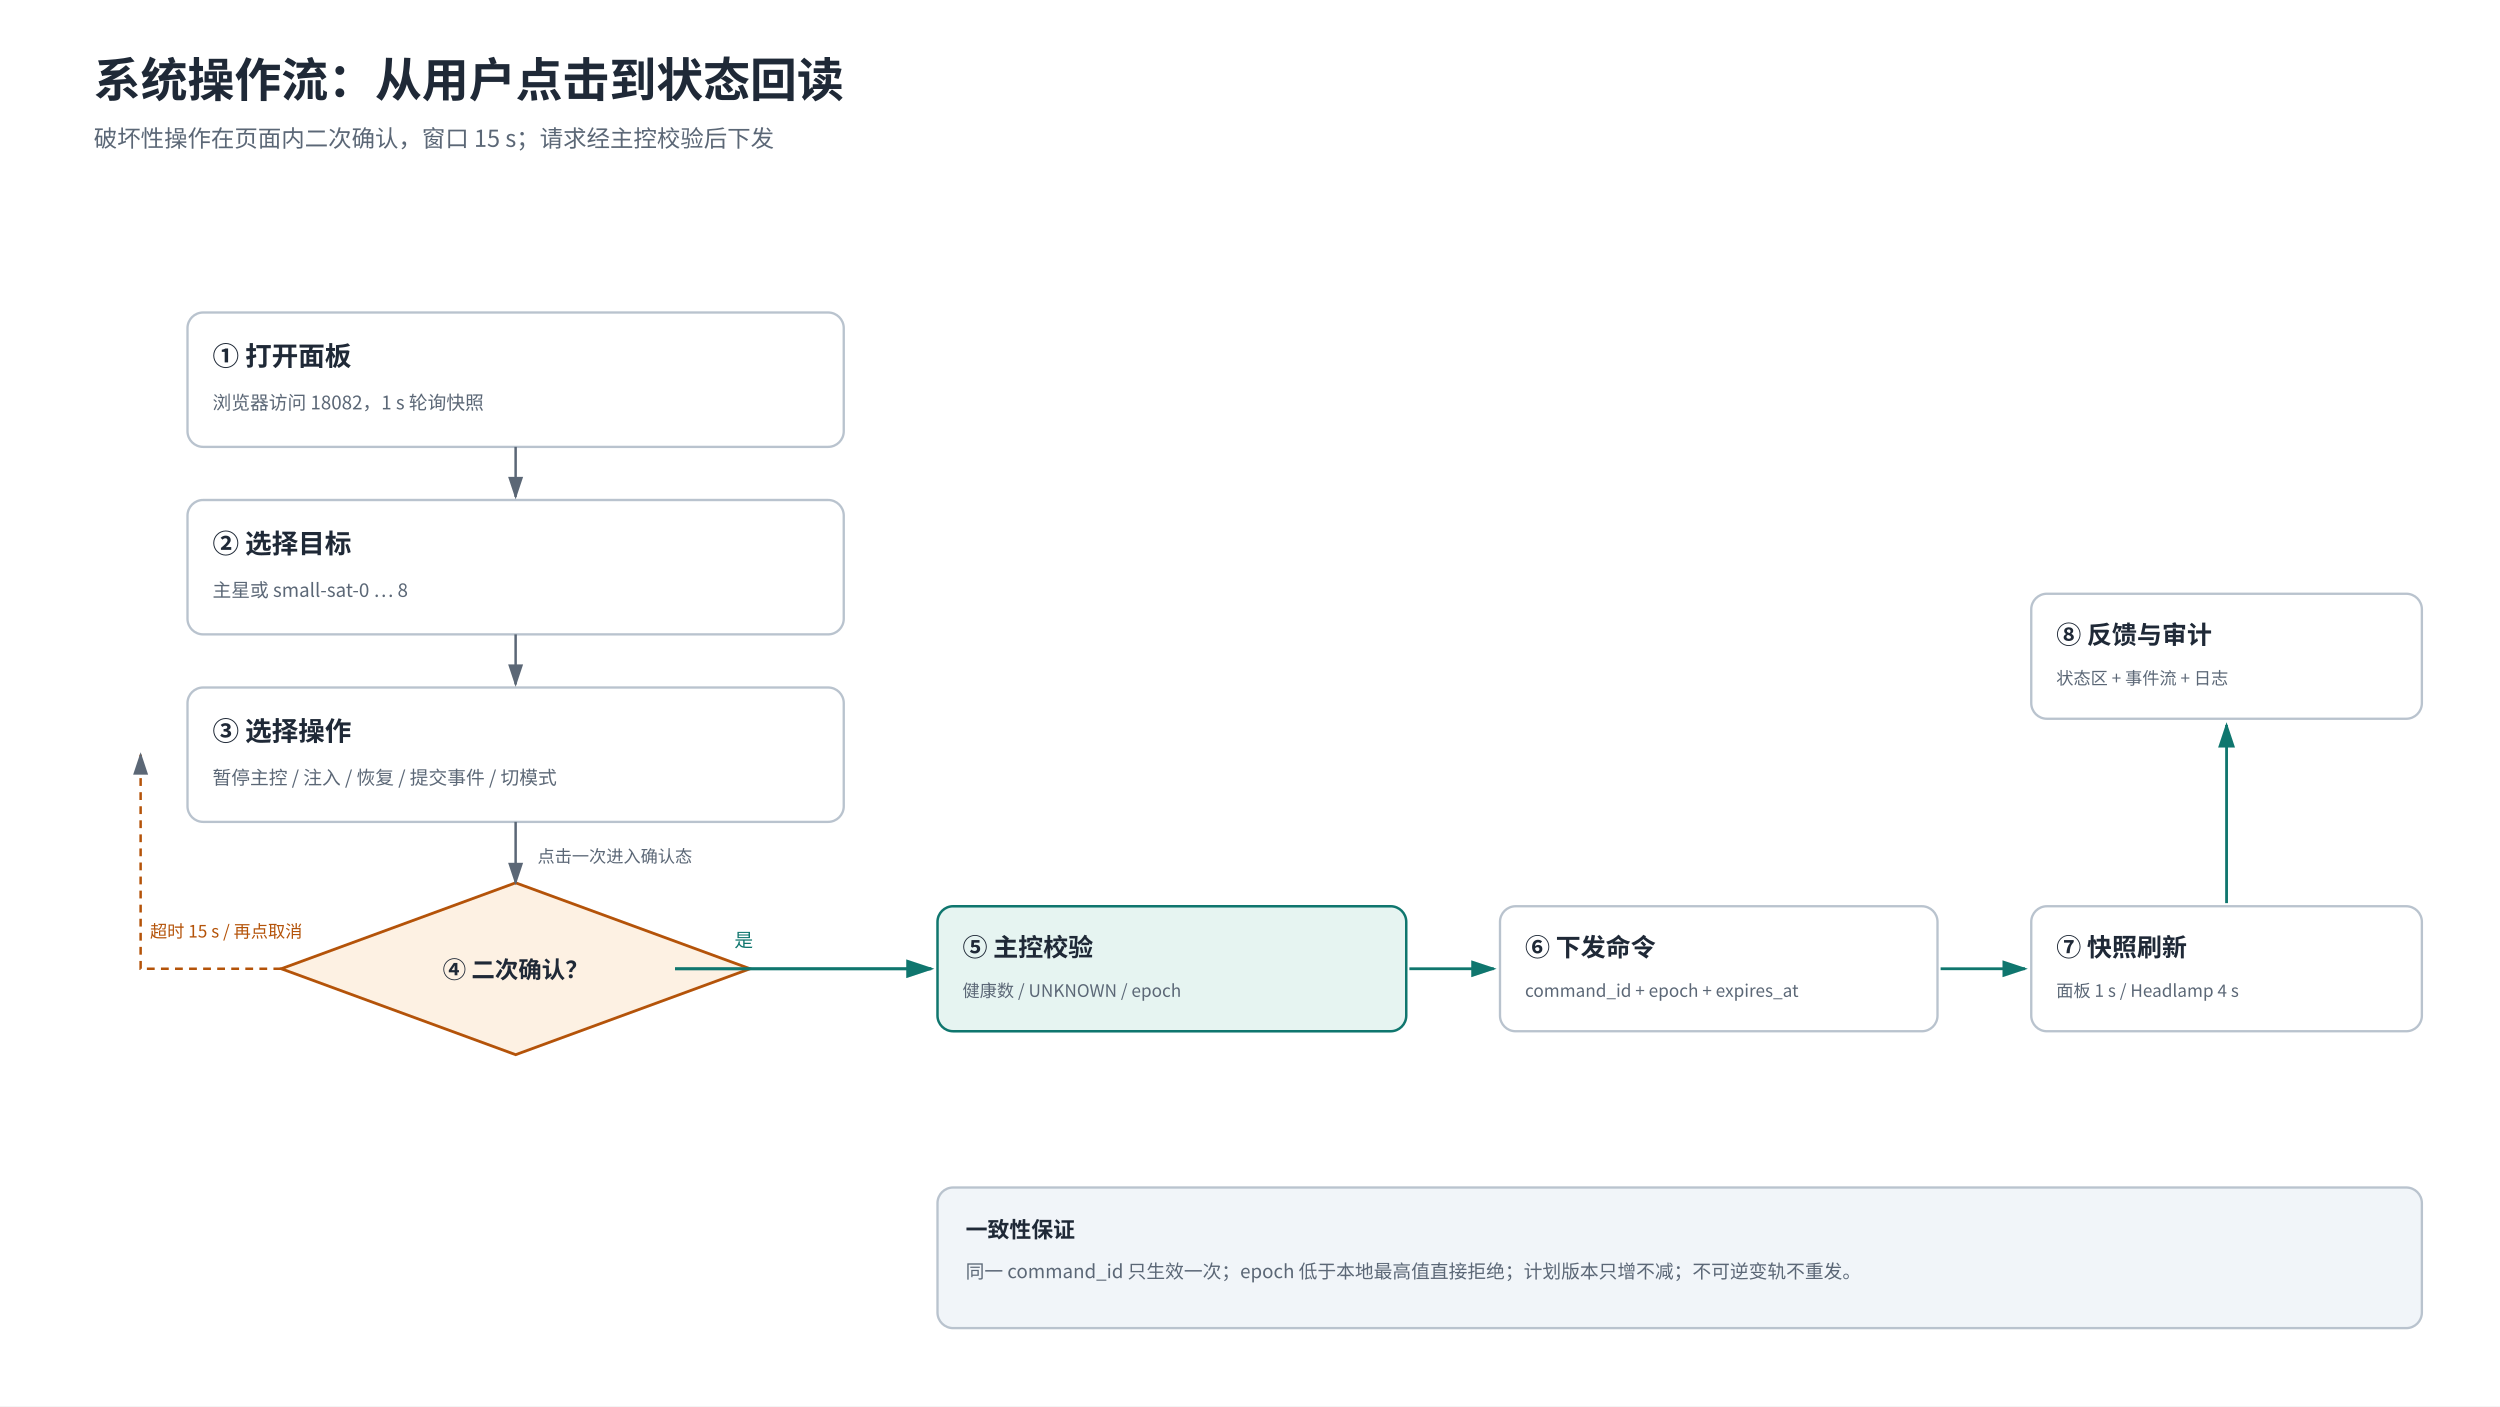
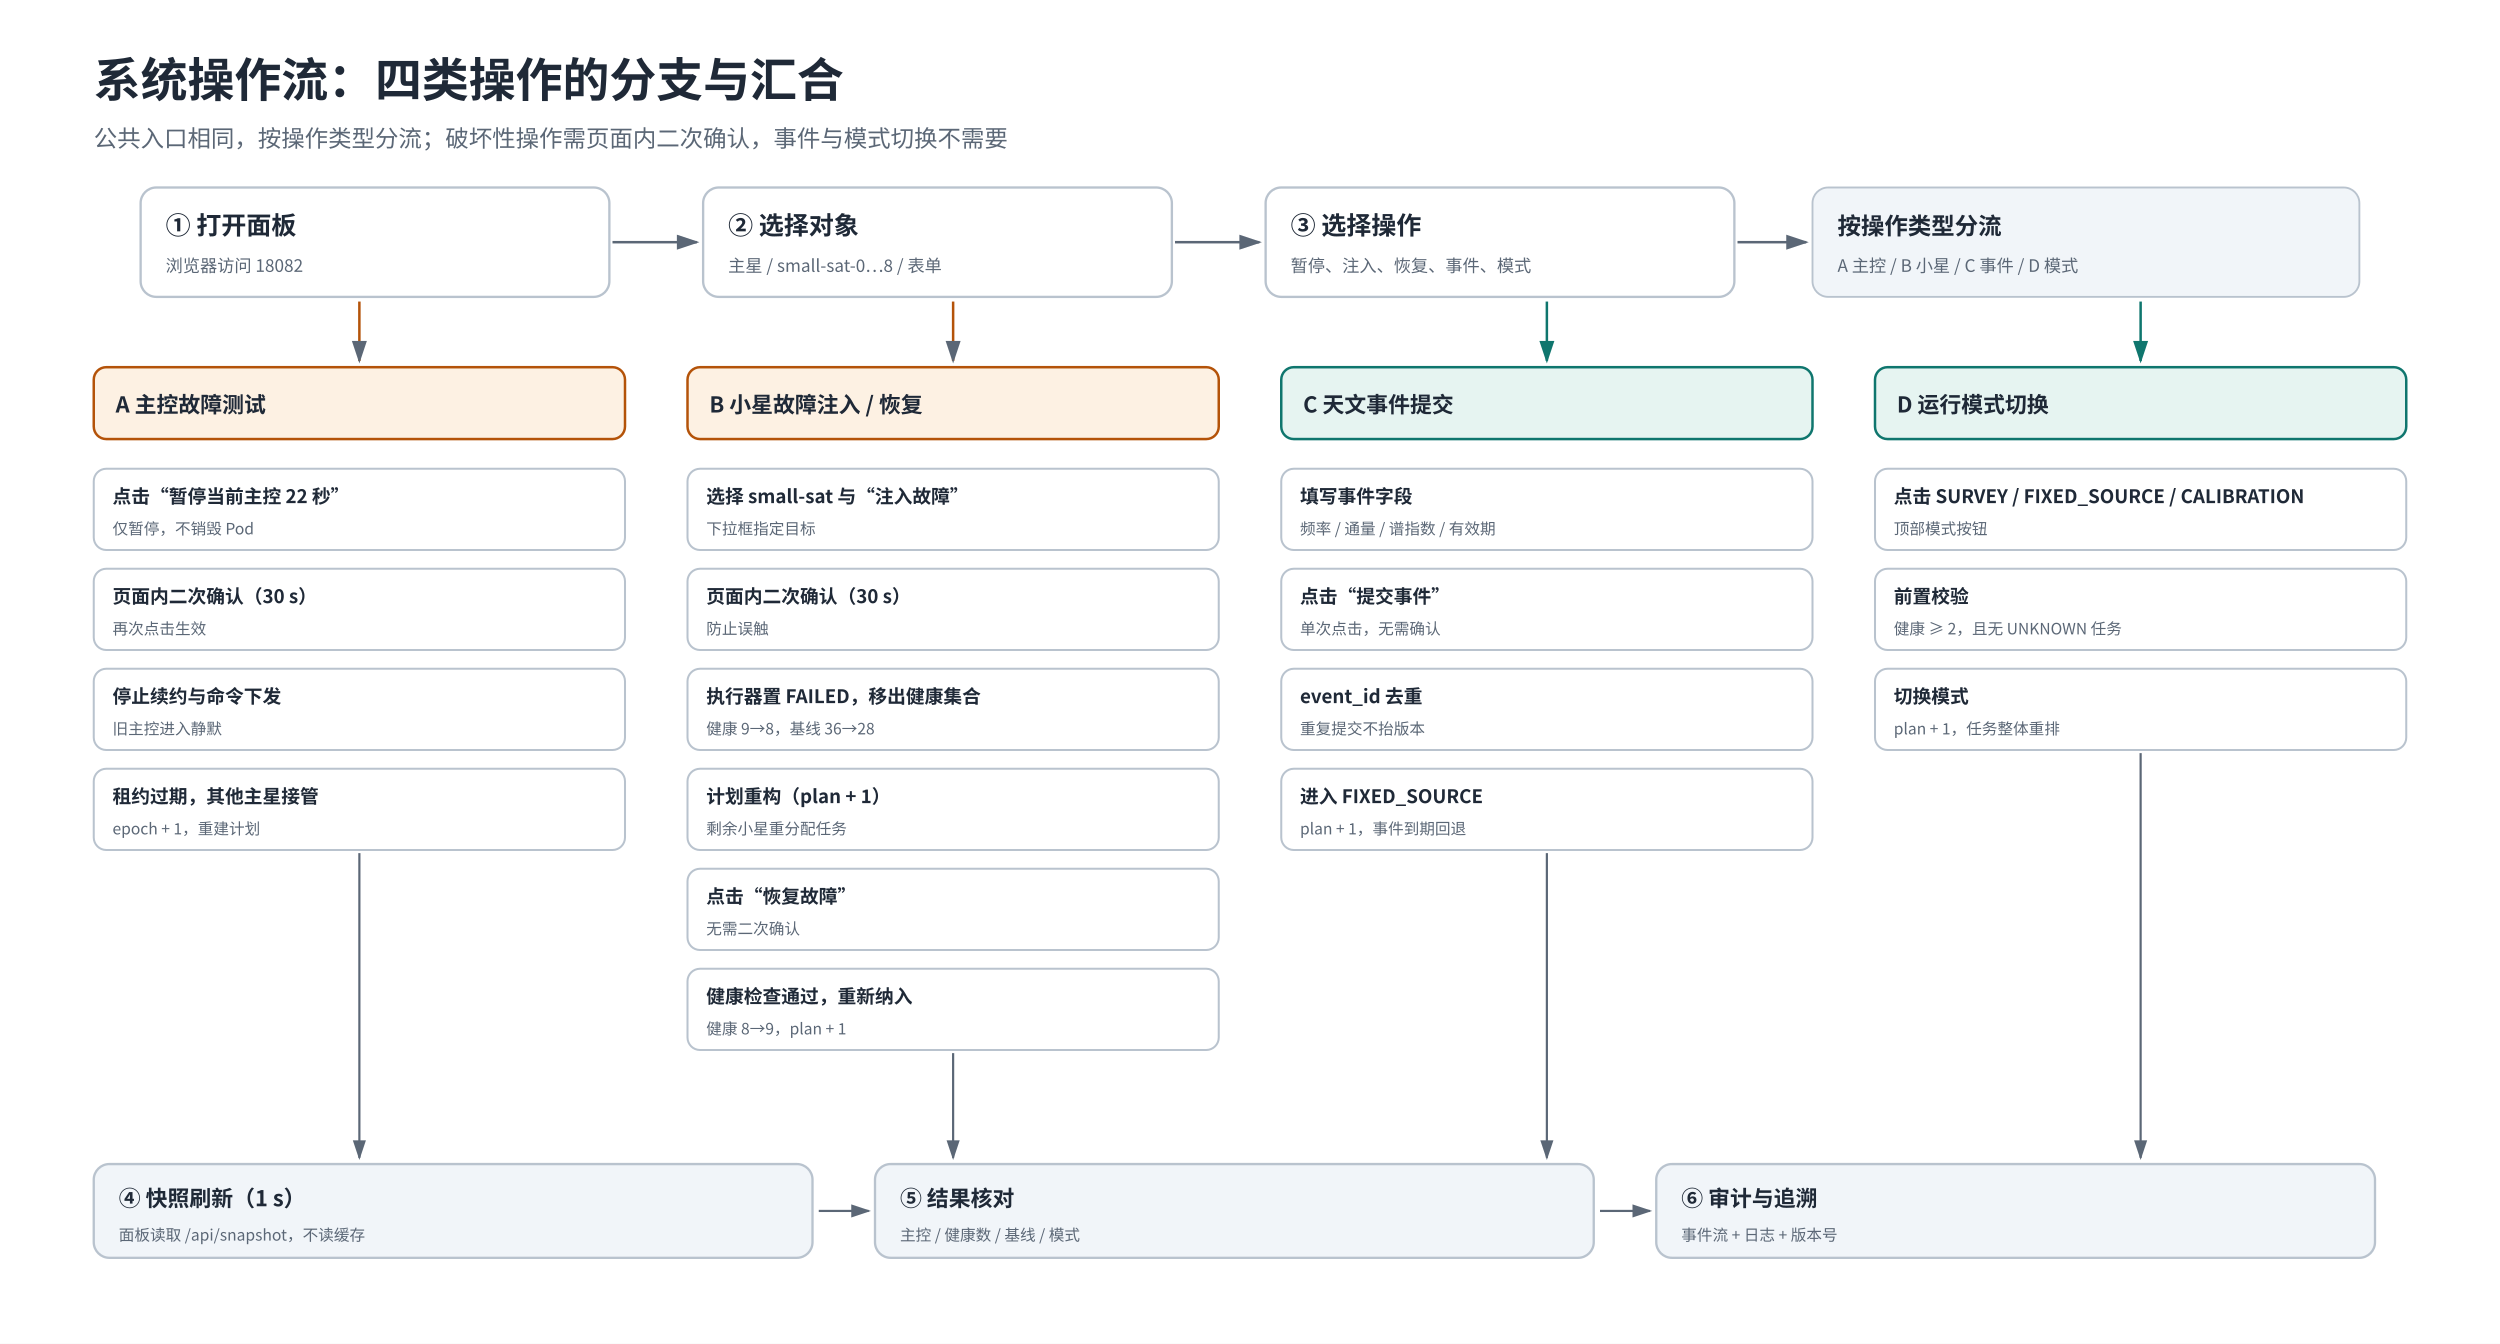
- <svg xmlns="http://www.w3.org/2000/svg" width="1600" height="900" viewBox="0 0 1600 900">
+ <svg xmlns="http://www.w3.org/2000/svg" width="1600" height="860" viewBox="0 0 1600 860">
  <defs>
    <marker id="arrow" markerWidth="10" markerHeight="10" refX="8" refY="3" orient="auto" markerUnits="strokeWidth">
      <path d="M0,0 L0,6 L9,3 z" fill="#5b6776" />
    </marker>
    <marker id="arrow-teal" markerWidth="10" markerHeight="10" refX="8" refY="3" orient="auto" markerUnits="strokeWidth">
      <path d="M0,0 L0,6 L9,3 z" fill="#0f766e" />
    </marker>
  </defs>
-   <rect width="1600" height="900" fill="#ffffff" />
-   <text x="60" y="62" font-family="Microsoft YaHei, Noto Sans CJK SC, sans-serif" font-size="30" fill="#1f2937" font-weight="bold" text-anchor="start" opacity="1.0">系统操作流：从用户点击到状态回读</text>
-   <text x="60" y="94" font-family="Microsoft YaHei, Noto Sans CJK SC, sans-serif" font-size="15" fill="#5b6776" font-weight="normal" text-anchor="start" opacity="1.0">破坏性操作在页面内二次确认，窗口 15 s；请求经主控校验后下发</text>
-   <rect x="120" y="200" width="420" height="86" rx="10" ry="10" fill="#ffffff" stroke="#b9c3ce" stroke-width="1.5" />
-   <text x="136" y="234" font-family="Microsoft YaHei, Noto Sans CJK SC, sans-serif" font-size="17" fill="#1f2937" font-weight="bold" text-anchor="start" opacity="1.0">① 打开面板</text>
-   <text x="136" y="262" font-family="Microsoft YaHei, Noto Sans CJK SC, sans-serif" font-size="12" fill="#5b6776" font-weight="normal" text-anchor="start" opacity="1.0">浏览器访问 18082，1 s 轮询快照</text>
-   <rect x="120" y="320" width="420" height="86" rx="10" ry="10" fill="#ffffff" stroke="#b9c3ce" stroke-width="1.5" />
-   <text x="136" y="354" font-family="Microsoft YaHei, Noto Sans CJK SC, sans-serif" font-size="17" fill="#1f2937" font-weight="bold" text-anchor="start" opacity="1.0">② 选择目标</text>
-   <text x="136" y="382" font-family="Microsoft YaHei, Noto Sans CJK SC, sans-serif" font-size="12" fill="#5b6776" font-weight="normal" text-anchor="start" opacity="1.0">主星或 small-sat-0 … 8</text>
-   <rect x="120" y="440" width="420" height="86" rx="10" ry="10" fill="#ffffff" stroke="#b9c3ce" stroke-width="1.5" />
-   <text x="136" y="474" font-family="Microsoft YaHei, Noto Sans CJK SC, sans-serif" font-size="17" fill="#1f2937" font-weight="bold" text-anchor="start" opacity="1.0">③ 选择操作</text>
-   <text x="136" y="502" font-family="Microsoft YaHei, Noto Sans CJK SC, sans-serif" font-size="12" fill="#5b6776" font-weight="normal" text-anchor="start" opacity="1.0">暂停主控 / 注入 / 恢复 / 提交事件 / 切模式</text>
-   <line x1="330" y1="286" x2="330" y2="318" stroke="#5b6776" stroke-width="1.6" marker-end="url(#arrow)" />
-   <line x1="330" y1="406" x2="330" y2="438" stroke="#5b6776" stroke-width="1.6" marker-end="url(#arrow)" />
-   <polygon points="330,565 480,620 330,675 180,620" fill="#fdf1e3" stroke="#b45309" stroke-width="1.8" />
-   <text x="330" y="626" font-family="Microsoft YaHei, Noto Sans CJK SC, sans-serif" font-size="15" fill="#1f2937" font-weight="bold" text-anchor="middle" opacity="1.0">④ 二次确认？</text>
-   <line x1="330" y1="526" x2="330" y2="565" stroke="#5b6776" stroke-width="1.6" marker-end="url(#arrow)" />
-   <text x="344" y="552" font-family="Microsoft YaHei, Noto Sans CJK SC, sans-serif" font-size="11" fill="#5b6776" font-weight="normal" text-anchor="start" opacity="1.0">点击一次进入确认态</text>
-   <path d="M180,620 L90,620 L90,483" fill="none" stroke="#b45309" stroke-width="1.6" stroke-dasharray="5 4" marker-end="url(#arrow)" />
-   <text x="96" y="600" font-family="Microsoft YaHei, Noto Sans CJK SC, sans-serif" font-size="11" fill="#b45309" font-weight="normal" text-anchor="start" opacity="1.0">超时 15 s / 再点取消</text>
-   <rect x="600" y="580" width="300" height="80" rx="10" ry="10" fill="#e6f4f1" stroke="#0f766e" stroke-width="1.6" />
-   <text x="616" y="612" font-family="Microsoft YaHei, Noto Sans CJK SC, sans-serif" font-size="16" fill="#1f2937" font-weight="bold" text-anchor="start" opacity="1.0">⑤ 主控校验</text>
-   <text x="616" y="638" font-family="Microsoft YaHei, Noto Sans CJK SC, sans-serif" font-size="11" fill="#5b6776" font-weight="normal" text-anchor="start" opacity="1.0">健康数 / UNKNOWN / epoch</text>
-   <line x1="432" y1="620" x2="596" y2="620" stroke="#0f766e" stroke-width="2" marker-end="url(#arrow-teal)" />
-   <text x="470" y="606" font-family="Microsoft YaHei, Noto Sans CJK SC, sans-serif" font-size="12" fill="#0f766e" font-weight="normal" text-anchor="start" opacity="1.0">是</text>
-   <rect x="960" y="580" width="280" height="80" rx="10" ry="10" fill="#ffffff" stroke="#b9c3ce" stroke-width="1.5" />
-   <text x="976" y="612" font-family="Microsoft YaHei, Noto Sans CJK SC, sans-serif" font-size="16" fill="#1f2937" font-weight="bold" text-anchor="start" opacity="1.0">⑥ 下发命令</text>
-   <text x="976" y="638" font-family="Microsoft YaHei, Noto Sans CJK SC, sans-serif" font-size="11" fill="#5b6776" font-weight="normal" text-anchor="start" opacity="1.0">command_id + epoch + expires_at</text>
-   <line x1="902" y1="620" x2="956" y2="620" stroke="#0f766e" stroke-width="1.8" marker-end="url(#arrow-teal)" />
-   <rect x="1300" y="580" width="250" height="80" rx="10" ry="10" fill="#ffffff" stroke="#b9c3ce" stroke-width="1.5" />
-   <text x="1316" y="612" font-family="Microsoft YaHei, Noto Sans CJK SC, sans-serif" font-size="16" fill="#1f2937" font-weight="bold" text-anchor="start" opacity="1.0">⑦ 快照刷新</text>
-   <text x="1316" y="638" font-family="Microsoft YaHei, Noto Sans CJK SC, sans-serif" font-size="11" fill="#5b6776" font-weight="normal" text-anchor="start" opacity="1.0">面板 1 s / Headlamp 4 s</text>
-   <line x1="1242" y1="620" x2="1296" y2="620" stroke="#0f766e" stroke-width="1.8" marker-end="url(#arrow-teal)" />
-   <rect x="1300" y="380" width="250" height="80" rx="10" ry="10" fill="#ffffff" stroke="#b9c3ce" stroke-width="1.5" />
-   <text x="1316" y="412" font-family="Microsoft YaHei, Noto Sans CJK SC, sans-serif" font-size="16" fill="#1f2937" font-weight="bold" text-anchor="start" opacity="1.0">⑧ 反馈与审计</text>
-   <text x="1316" y="438" font-family="Microsoft YaHei, Noto Sans CJK SC, sans-serif" font-size="11" fill="#5b6776" font-weight="normal" text-anchor="start" opacity="1.0">状态区 + 事件流 + 日志</text>
-   <line x1="1425" y1="578" x2="1425" y2="464" stroke="#0f766e" stroke-width="1.8" marker-end="url(#arrow-teal)" />
-   <rect x="600" y="760" width="950" height="90" rx="10" ry="10" fill="#f1f5f9" stroke="#b9c3ce" stroke-width="1.5" />
-   <text x="618" y="792" font-family="Microsoft YaHei, Noto Sans CJK SC, sans-serif" font-size="14" fill="#1f2937" font-weight="bold" text-anchor="start" opacity="1.0">一致性保证</text>
-   <text x="618" y="818" font-family="Microsoft YaHei, Noto Sans CJK SC, sans-serif" font-size="12" fill="#5b6776" font-weight="normal" text-anchor="start" opacity="1.0">同一 command_id 只生效一次；epoch 低于本地最高值直接拒绝；计划版本只增不减；不可逆变轨不重发。</text>
+   <rect width="1600" height="860" fill="#ffffff" />
+   <text x="60" y="62" font-family="Microsoft YaHei, Noto Sans CJK SC, sans-serif" font-size="30" fill="#1f2937" font-weight="bold" text-anchor="start" opacity="1.0">系统操作流：四类操作的分支与汇合</text>
+   <text x="60" y="94" font-family="Microsoft YaHei, Noto Sans CJK SC, sans-serif" font-size="15" fill="#5b6776" font-weight="normal" text-anchor="start" opacity="1.0">公共入口相同，按操作类型分流；破坏性操作需页面内二次确认，事件与模式切换不需要</text>
+   <rect x="90" y="120" width="300" height="70" rx="10" ry="10" fill="#ffffff" stroke="#b9c3ce" stroke-width="1.5" />
+   <text x="106" y="150" font-family="Microsoft YaHei, Noto Sans CJK SC, sans-serif" font-size="16" fill="#1f2937" font-weight="bold" text-anchor="start" opacity="1.0">① 打开面板</text>
+   <text x="106" y="174" font-family="Microsoft YaHei, Noto Sans CJK SC, sans-serif" font-size="11" fill="#5b6776" font-weight="normal" text-anchor="start" opacity="1.0">浏览器访问 18082</text>
+   <rect x="450" y="120" width="300" height="70" rx="10" ry="10" fill="#ffffff" stroke="#b9c3ce" stroke-width="1.5" />
+   <text x="466" y="150" font-family="Microsoft YaHei, Noto Sans CJK SC, sans-serif" font-size="16" fill="#1f2937" font-weight="bold" text-anchor="start" opacity="1.0">② 选择对象</text>
+   <text x="466" y="174" font-family="Microsoft YaHei, Noto Sans CJK SC, sans-serif" font-size="11" fill="#5b6776" font-weight="normal" text-anchor="start" opacity="1.0">主星 / small-sat-0…8 / 表单</text>
+   <rect x="810" y="120" width="300" height="70" rx="10" ry="10" fill="#ffffff" stroke="#b9c3ce" stroke-width="1.5" />
+   <text x="826" y="150" font-family="Microsoft YaHei, Noto Sans CJK SC, sans-serif" font-size="16" fill="#1f2937" font-weight="bold" text-anchor="start" opacity="1.0">③ 选择操作</text>
+   <text x="826" y="174" font-family="Microsoft YaHei, Noto Sans CJK SC, sans-serif" font-size="11" fill="#5b6776" font-weight="normal" text-anchor="start" opacity="1.0">暂停、注入、恢复、事件、模式</text>
+   <line x1="392" y1="155" x2="446" y2="155" stroke="#5b6776" stroke-width="1.6" marker-end="url(#arrow)" />
+   <line x1="752" y1="155" x2="806" y2="155" stroke="#5b6776" stroke-width="1.6" marker-end="url(#arrow)" />
+   <rect x="1160" y="120" width="350" height="70" rx="10" ry="10" fill="#f1f5f9" stroke="#b9c3ce" stroke-width="1.2" />
+   <text x="1176" y="150" font-family="Microsoft YaHei, Noto Sans CJK SC, sans-serif" font-size="15" fill="#1f2937" font-weight="bold" text-anchor="start" opacity="1.0">按操作类型分流</text>
+   <text x="1176" y="174" font-family="Microsoft YaHei, Noto Sans CJK SC, sans-serif" font-size="11" fill="#5b6776" font-weight="normal" text-anchor="start" opacity="1.0">A 主控 / B 小星 / C 事件 / D 模式</text>
+   <line x1="1112" y1="155" x2="1156" y2="155" stroke="#5b6776" stroke-width="1.6" marker-end="url(#arrow)" />
+   <rect x="60" y="235" width="340" height="46" rx="8" ry="8" fill="#fdf1e3" stroke="#b45309" stroke-width="1.6" />
+   <text x="74" y="264" font-family="Microsoft YaHei, Noto Sans CJK SC, sans-serif" font-size="14" fill="#1f2937" font-weight="bold" text-anchor="start" opacity="1.0">A 主控故障测试</text>
+   <line x1="230" y1="193" x2="230" y2="231" stroke="#b45309" stroke-width="1.6" marker-end="url(#arrow)" />
+   <rect x="60" y="300" width="340" height="52" rx="8" ry="8" fill="#ffffff" stroke="#b9c3ce" stroke-width="1.3" />
+   <text x="72" y="322" font-family="Microsoft YaHei, Noto Sans CJK SC, sans-serif" font-size="12" fill="#1f2937" font-weight="bold" text-anchor="start" opacity="1.0">点击“暂停当前主控 22 秒”</text>
+   <text x="72" y="342" font-family="Microsoft YaHei, Noto Sans CJK SC, sans-serif" font-size="10" fill="#5b6776" font-weight="normal" text-anchor="start" opacity="1.0">仅暂停，不销毁 Pod</text>
+   <rect x="60" y="364" width="340" height="52" rx="8" ry="8" fill="#ffffff" stroke="#b9c3ce" stroke-width="1.3" />
+   <text x="72" y="386" font-family="Microsoft YaHei, Noto Sans CJK SC, sans-serif" font-size="12" fill="#1f2937" font-weight="bold" text-anchor="start" opacity="1.0">页面内二次确认（30 s）</text>
+   <text x="72" y="406" font-family="Microsoft YaHei, Noto Sans CJK SC, sans-serif" font-size="10" fill="#5b6776" font-weight="normal" text-anchor="start" opacity="1.0">再次点击生效</text>
+   <rect x="60" y="428" width="340" height="52" rx="8" ry="8" fill="#ffffff" stroke="#b9c3ce" stroke-width="1.3" />
+   <text x="72" y="450" font-family="Microsoft YaHei, Noto Sans CJK SC, sans-serif" font-size="12" fill="#1f2937" font-weight="bold" text-anchor="start" opacity="1.0">停止续约与命令下发</text>
+   <text x="72" y="470" font-family="Microsoft YaHei, Noto Sans CJK SC, sans-serif" font-size="10" fill="#5b6776" font-weight="normal" text-anchor="start" opacity="1.0">旧主控进入静默</text>
+   <rect x="60" y="492" width="340" height="52" rx="8" ry="8" fill="#ffffff" stroke="#b9c3ce" stroke-width="1.3" />
+   <text x="72" y="514" font-family="Microsoft YaHei, Noto Sans CJK SC, sans-serif" font-size="12" fill="#1f2937" font-weight="bold" text-anchor="start" opacity="1.0">租约过期，其他主星接管</text>
+   <text x="72" y="534" font-family="Microsoft YaHei, Noto Sans CJK SC, sans-serif" font-size="10" fill="#5b6776" font-weight="normal" text-anchor="start" opacity="1.0">epoch + 1，重建计划</text>
+   <rect x="440" y="235" width="340" height="46" rx="8" ry="8" fill="#fdf1e3" stroke="#b45309" stroke-width="1.6" />
+   <text x="454" y="264" font-family="Microsoft YaHei, Noto Sans CJK SC, sans-serif" font-size="14" fill="#1f2937" font-weight="bold" text-anchor="start" opacity="1.0">B 小星故障注入 / 恢复</text>
+   <line x1="610" y1="193" x2="610" y2="231" stroke="#b45309" stroke-width="1.6" marker-end="url(#arrow)" />
+   <rect x="440" y="300" width="340" height="52" rx="8" ry="8" fill="#ffffff" stroke="#b9c3ce" stroke-width="1.3" />
+   <text x="452" y="322" font-family="Microsoft YaHei, Noto Sans CJK SC, sans-serif" font-size="12" fill="#1f2937" font-weight="bold" text-anchor="start" opacity="1.0">选择 small-sat 与“注入故障”</text>
+   <text x="452" y="342" font-family="Microsoft YaHei, Noto Sans CJK SC, sans-serif" font-size="10" fill="#5b6776" font-weight="normal" text-anchor="start" opacity="1.0">下拉框指定目标</text>
+   <rect x="440" y="364" width="340" height="52" rx="8" ry="8" fill="#ffffff" stroke="#b9c3ce" stroke-width="1.3" />
+   <text x="452" y="386" font-family="Microsoft YaHei, Noto Sans CJK SC, sans-serif" font-size="12" fill="#1f2937" font-weight="bold" text-anchor="start" opacity="1.0">页面内二次确认（30 s）</text>
+   <text x="452" y="406" font-family="Microsoft YaHei, Noto Sans CJK SC, sans-serif" font-size="10" fill="#5b6776" font-weight="normal" text-anchor="start" opacity="1.0">防止误触</text>
+   <rect x="440" y="428" width="340" height="52" rx="8" ry="8" fill="#ffffff" stroke="#b9c3ce" stroke-width="1.3" />
+   <text x="452" y="450" font-family="Microsoft YaHei, Noto Sans CJK SC, sans-serif" font-size="12" fill="#1f2937" font-weight="bold" text-anchor="start" opacity="1.0">执行器置 FAILED，移出健康集合</text>
+   <text x="452" y="470" font-family="Microsoft YaHei, Noto Sans CJK SC, sans-serif" font-size="10" fill="#5b6776" font-weight="normal" text-anchor="start" opacity="1.0">健康 9→8，基线 36→28</text>
+   <rect x="440" y="492" width="340" height="52" rx="8" ry="8" fill="#ffffff" stroke="#b9c3ce" stroke-width="1.3" />
+   <text x="452" y="514" font-family="Microsoft YaHei, Noto Sans CJK SC, sans-serif" font-size="12" fill="#1f2937" font-weight="bold" text-anchor="start" opacity="1.0">计划重构（plan + 1）</text>
+   <text x="452" y="534" font-family="Microsoft YaHei, Noto Sans CJK SC, sans-serif" font-size="10" fill="#5b6776" font-weight="normal" text-anchor="start" opacity="1.0">剩余小星重分配任务</text>
+   <rect x="440" y="556" width="340" height="52" rx="8" ry="8" fill="#ffffff" stroke="#b9c3ce" stroke-width="1.3" />
+   <text x="452" y="578" font-family="Microsoft YaHei, Noto Sans CJK SC, sans-serif" font-size="12" fill="#1f2937" font-weight="bold" text-anchor="start" opacity="1.0">点击“恢复故障”</text>
+   <text x="452" y="598" font-family="Microsoft YaHei, Noto Sans CJK SC, sans-serif" font-size="10" fill="#5b6776" font-weight="normal" text-anchor="start" opacity="1.0">无需二次确认</text>
+   <rect x="440" y="620" width="340" height="52" rx="8" ry="8" fill="#ffffff" stroke="#b9c3ce" stroke-width="1.3" />
+   <text x="452" y="642" font-family="Microsoft YaHei, Noto Sans CJK SC, sans-serif" font-size="12" fill="#1f2937" font-weight="bold" text-anchor="start" opacity="1.0">健康检查通过，重新纳入</text>
+   <text x="452" y="662" font-family="Microsoft YaHei, Noto Sans CJK SC, sans-serif" font-size="10" fill="#5b6776" font-weight="normal" text-anchor="start" opacity="1.0">健康 8→9，plan + 1</text>
+   <rect x="820" y="235" width="340" height="46" rx="8" ry="8" fill="#e6f4f1" stroke="#0f766e" stroke-width="1.6" />
+   <text x="834" y="264" font-family="Microsoft YaHei, Noto Sans CJK SC, sans-serif" font-size="14" fill="#1f2937" font-weight="bold" text-anchor="start" opacity="1.0">C 天文事件提交</text>
+   <line x1="990" y1="193" x2="990" y2="231" stroke="#0f766e" stroke-width="1.6" marker-end="url(#arrow-teal)" />
+   <rect x="820" y="300" width="340" height="52" rx="8" ry="8" fill="#ffffff" stroke="#b9c3ce" stroke-width="1.3" />
+   <text x="832" y="322" font-family="Microsoft YaHei, Noto Sans CJK SC, sans-serif" font-size="12" fill="#1f2937" font-weight="bold" text-anchor="start" opacity="1.0">填写事件字段</text>
+   <text x="832" y="342" font-family="Microsoft YaHei, Noto Sans CJK SC, sans-serif" font-size="10" fill="#5b6776" font-weight="normal" text-anchor="start" opacity="1.0">频率 / 通量 / 谱指数 / 有效期</text>
+   <rect x="820" y="364" width="340" height="52" rx="8" ry="8" fill="#ffffff" stroke="#b9c3ce" stroke-width="1.3" />
+   <text x="832" y="386" font-family="Microsoft YaHei, Noto Sans CJK SC, sans-serif" font-size="12" fill="#1f2937" font-weight="bold" text-anchor="start" opacity="1.0">点击“提交事件”</text>
+   <text x="832" y="406" font-family="Microsoft YaHei, Noto Sans CJK SC, sans-serif" font-size="10" fill="#5b6776" font-weight="normal" text-anchor="start" opacity="1.0">单次点击，无需确认</text>
+   <rect x="820" y="428" width="340" height="52" rx="8" ry="8" fill="#ffffff" stroke="#b9c3ce" stroke-width="1.3" />
+   <text x="832" y="450" font-family="Microsoft YaHei, Noto Sans CJK SC, sans-serif" font-size="12" fill="#1f2937" font-weight="bold" text-anchor="start" opacity="1.0">event_id 去重</text>
+   <text x="832" y="470" font-family="Microsoft YaHei, Noto Sans CJK SC, sans-serif" font-size="10" fill="#5b6776" font-weight="normal" text-anchor="start" opacity="1.0">重复提交不抬版本</text>
+   <rect x="820" y="492" width="340" height="52" rx="8" ry="8" fill="#ffffff" stroke="#b9c3ce" stroke-width="1.3" />
+   <text x="832" y="514" font-family="Microsoft YaHei, Noto Sans CJK SC, sans-serif" font-size="12" fill="#1f2937" font-weight="bold" text-anchor="start" opacity="1.0">进入 FIXED_SOURCE</text>
+   <text x="832" y="534" font-family="Microsoft YaHei, Noto Sans CJK SC, sans-serif" font-size="10" fill="#5b6776" font-weight="normal" text-anchor="start" opacity="1.0">plan + 1，事件到期回退</text>
+   <rect x="1200" y="235" width="340" height="46" rx="8" ry="8" fill="#e6f4f1" stroke="#0f766e" stroke-width="1.6" />
+   <text x="1214" y="264" font-family="Microsoft YaHei, Noto Sans CJK SC, sans-serif" font-size="14" fill="#1f2937" font-weight="bold" text-anchor="start" opacity="1.0">D 运行模式切换</text>
+   <line x1="1370" y1="193" x2="1370" y2="231" stroke="#0f766e" stroke-width="1.6" marker-end="url(#arrow-teal)" />
+   <rect x="1200" y="300" width="340" height="52" rx="8" ry="8" fill="#ffffff" stroke="#b9c3ce" stroke-width="1.3" />
+   <text x="1212" y="322" font-family="Microsoft YaHei, Noto Sans CJK SC, sans-serif" font-size="12" fill="#1f2937" font-weight="bold" text-anchor="start" opacity="1.0">点击 SURVEY / FIXED_SOURCE / CALIBRATION</text>
+   <text x="1212" y="342" font-family="Microsoft YaHei, Noto Sans CJK SC, sans-serif" font-size="10" fill="#5b6776" font-weight="normal" text-anchor="start" opacity="1.0">顶部模式按钮</text>
+   <rect x="1200" y="364" width="340" height="52" rx="8" ry="8" fill="#ffffff" stroke="#b9c3ce" stroke-width="1.3" />
+   <text x="1212" y="386" font-family="Microsoft YaHei, Noto Sans CJK SC, sans-serif" font-size="12" fill="#1f2937" font-weight="bold" text-anchor="start" opacity="1.0">前置校验</text>
+   <text x="1212" y="406" font-family="Microsoft YaHei, Noto Sans CJK SC, sans-serif" font-size="10" fill="#5b6776" font-weight="normal" text-anchor="start" opacity="1.0">健康 ≥ 2，且无 UNKNOWN 任务</text>
+   <rect x="1200" y="428" width="340" height="52" rx="8" ry="8" fill="#ffffff" stroke="#b9c3ce" stroke-width="1.3" />
+   <text x="1212" y="450" font-family="Microsoft YaHei, Noto Sans CJK SC, sans-serif" font-size="12" fill="#1f2937" font-weight="bold" text-anchor="start" opacity="1.0">切换模式</text>
+   <text x="1212" y="470" font-family="Microsoft YaHei, Noto Sans CJK SC, sans-serif" font-size="10" fill="#5b6776" font-weight="normal" text-anchor="start" opacity="1.0">plan + 1，任务整体重排</text>
+   <rect x="60" y="745" width="460" height="60" rx="10" ry="10" fill="#f1f5f9" stroke="#b9c3ce" stroke-width="1.5" />
+   <text x="76" y="772" font-family="Microsoft YaHei, Noto Sans CJK SC, sans-serif" font-size="14" fill="#1f2937" font-weight="bold" text-anchor="start" opacity="1.0">④ 快照刷新（1 s）</text>
+   <text x="76" y="794" font-family="Microsoft YaHei, Noto Sans CJK SC, sans-serif" font-size="10" fill="#5b6776" font-weight="normal" text-anchor="start" opacity="1.0">面板读取 /api/snapshot，不读缓存</text>
+   <rect x="560" y="745" width="460" height="60" rx="10" ry="10" fill="#f1f5f9" stroke="#b9c3ce" stroke-width="1.5" />
+   <text x="576" y="772" font-family="Microsoft YaHei, Noto Sans CJK SC, sans-serif" font-size="14" fill="#1f2937" font-weight="bold" text-anchor="start" opacity="1.0">⑤ 结果核对</text>
+   <text x="576" y="794" font-family="Microsoft YaHei, Noto Sans CJK SC, sans-serif" font-size="10" fill="#5b6776" font-weight="normal" text-anchor="start" opacity="1.0">主控 / 健康数 / 基线 / 模式</text>
+   <rect x="1060" y="745" width="460" height="60" rx="10" ry="10" fill="#f1f5f9" stroke="#b9c3ce" stroke-width="1.5" />
+   <text x="1076" y="772" font-family="Microsoft YaHei, Noto Sans CJK SC, sans-serif" font-size="14" fill="#1f2937" font-weight="bold" text-anchor="start" opacity="1.0">⑥ 审计与追溯</text>
+   <text x="1076" y="794" font-family="Microsoft YaHei, Noto Sans CJK SC, sans-serif" font-size="10" fill="#5b6776" font-weight="normal" text-anchor="start" opacity="1.0">事件流 + 日志 + 版本号</text>
+   <line x1="230" y1="546" x2="230" y2="741" stroke="#5b6776" stroke-width="1.4" marker-end="url(#arrow)" />
+   <line x1="610" y1="674" x2="610" y2="741" stroke="#5b6776" stroke-width="1.4" marker-end="url(#arrow)" />
+   <line x1="990" y1="546" x2="990" y2="741" stroke="#5b6776" stroke-width="1.4" marker-end="url(#arrow)" />
+   <line x1="1370" y1="482" x2="1370" y2="741" stroke="#5b6776" stroke-width="1.4" marker-end="url(#arrow)" />
+   <line x1="524" y1="775" x2="556" y2="775" stroke="#5b6776" stroke-width="1.4" marker-end="url(#arrow)" />
+   <line x1="1024" y1="775" x2="1056" y2="775" stroke="#5b6776" stroke-width="1.4" marker-end="url(#arrow)" />
</svg>
